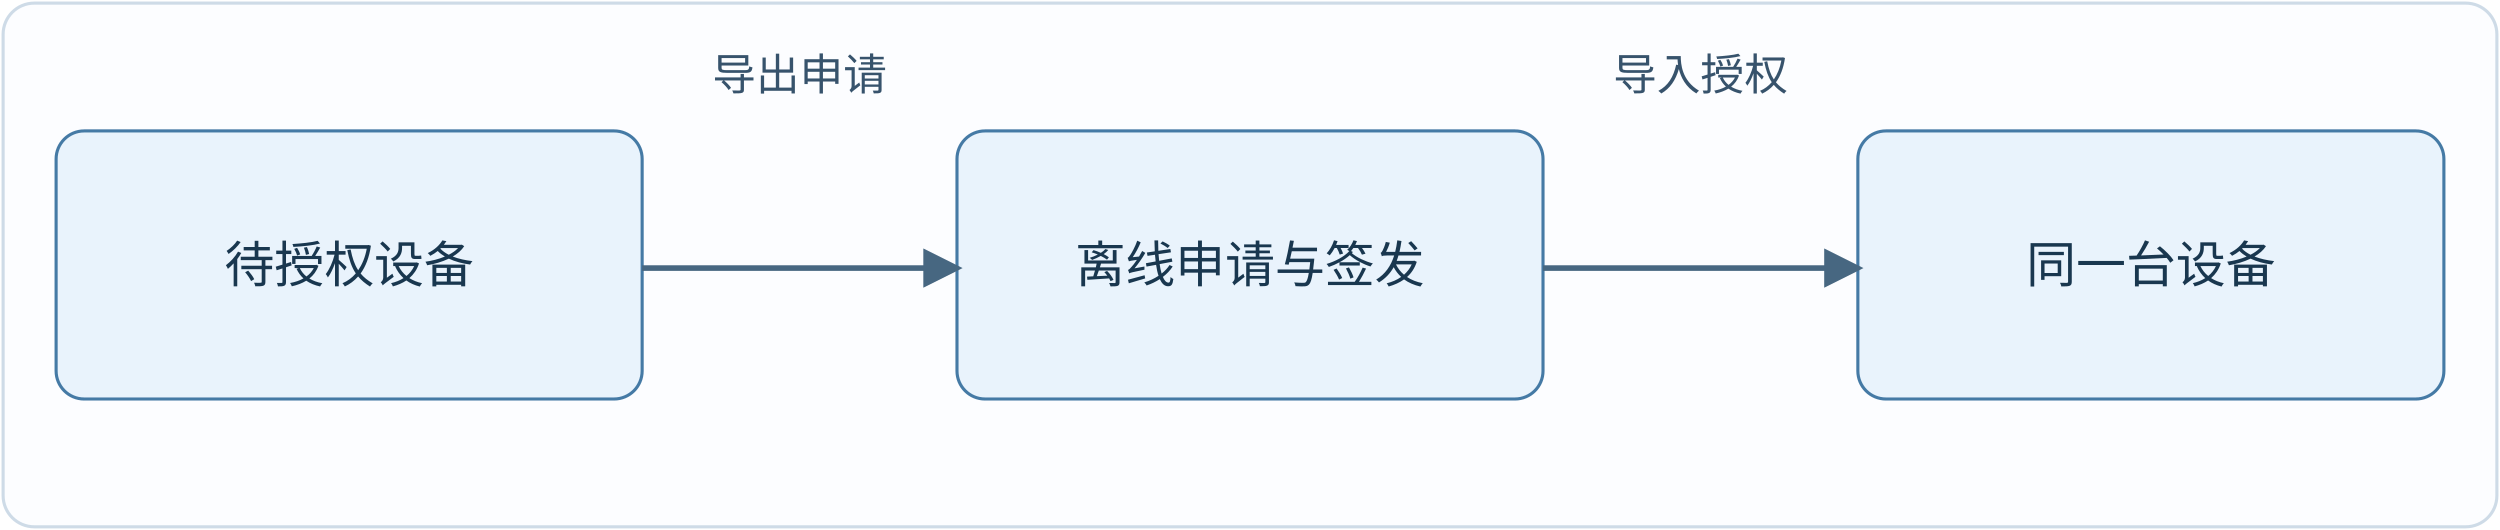
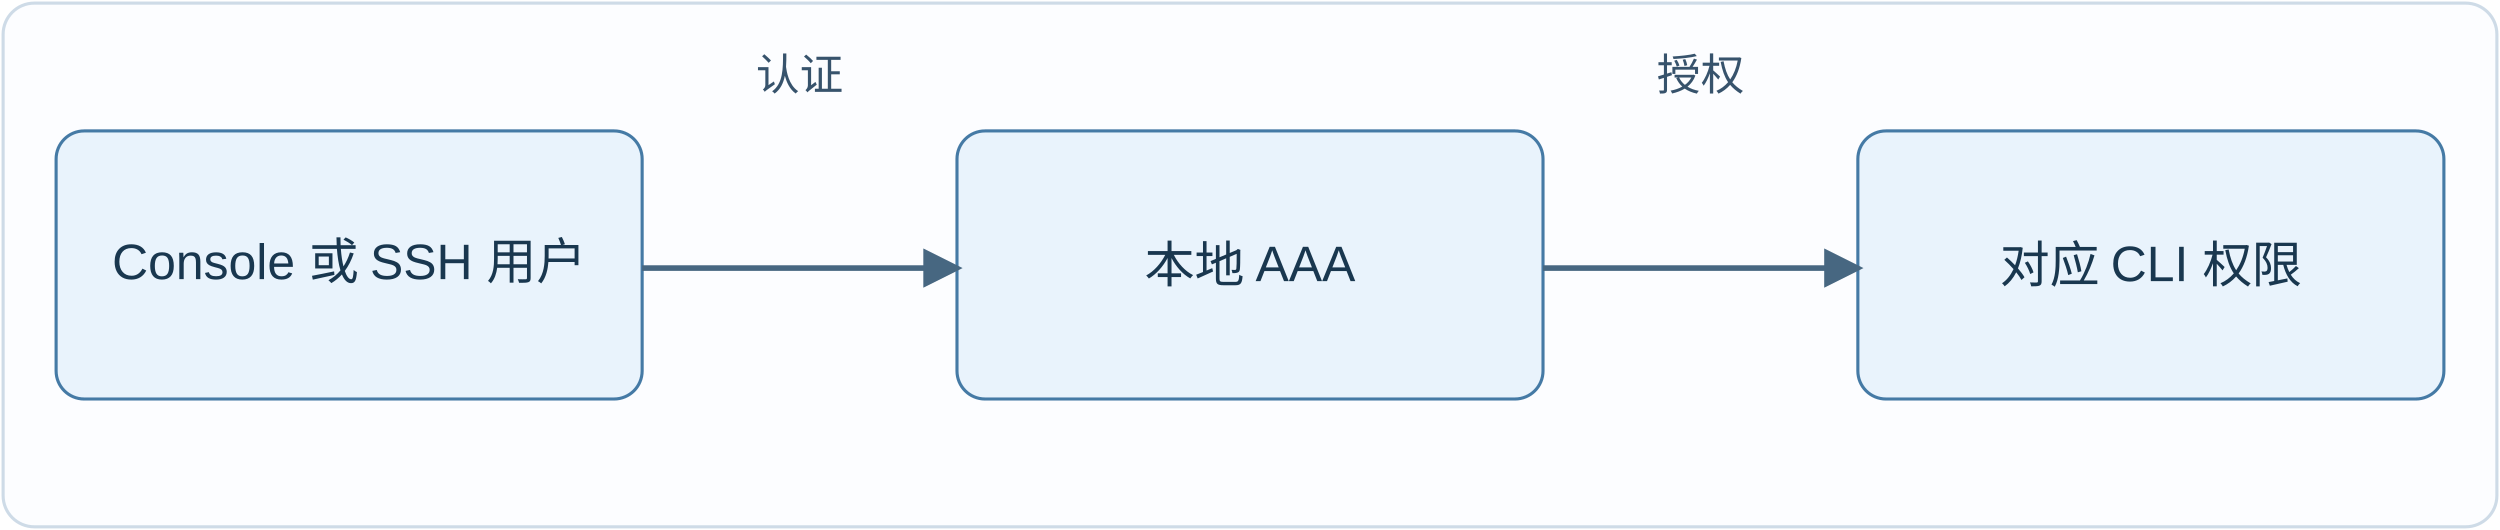
<svg xmlns="http://www.w3.org/2000/svg" viewBox="0 0 802 170" role="img" aria-labelledby="label">
  <defs>
    <marker id="arrow" markerWidth="7" markerHeight="7" refX="6" refY="3.5" orient="auto">
      <path d="M 0 0 L 7 3.5 L 0 7 Z" fill="#476781" />
    </marker>
  </defs>
  <rect x="1" y="1" width="800" height="168" rx="10" fill="#fcfdff" stroke="#cedbe7" />
  <g font-family="Arial, Microsoft YaHei, PingFang SC, sans-serif" text-anchor="middle" dominant-baseline="middle">
    <rect x="18" y="42" width="188" height="86" rx="9" fill="#e9f3fc" stroke="#457aa5" />
-     <text x="112" y="85" font-size="16" fill="#19374f">待授权设备</text>
+     <text x="112" y="85" font-size="16" fill="#19374f">Console 或 SSH 用户</text>
    <rect x="307" y="42" width="188" height="86" rx="9" fill="#e9f3fc" stroke="#457aa5" />
-     <text x="401" y="85" font-size="16" fill="#19374f">离线申请与签发</text>
+     <text x="401" y="85" font-size="16" fill="#19374f">本地 AAA</text>
    <rect x="596" y="42" width="188" height="86" rx="9" fill="#e9f3fc" stroke="#457aa5" />
-     <text x="690" y="85" font-size="16" fill="#19374f">同一台设备</text>
+     <text x="690" y="85" font-size="16" fill="#19374f">对应 CLI 权限</text>
    <path d="M 206 86 L 307 86" stroke="#476781" stroke-width="1.8" marker-end="url(#arrow)" fill="none" />
-     <text x="256.5" y="24" font-size="14" fill="#37536c">导出申请</text>
+     <text x="256.5" y="24" font-size="14" fill="#37536c">认证</text>
    <path d="M 495 86 L 596 86" stroke="#476781" stroke-width="1.8" marker-end="url(#arrow)" fill="none" />
-     <text x="545.5" y="24" font-size="14" fill="#37536c">导入授权</text>
+     <text x="545.5" y="24" font-size="14" fill="#37536c">授权</text>
  </g>
</svg>
